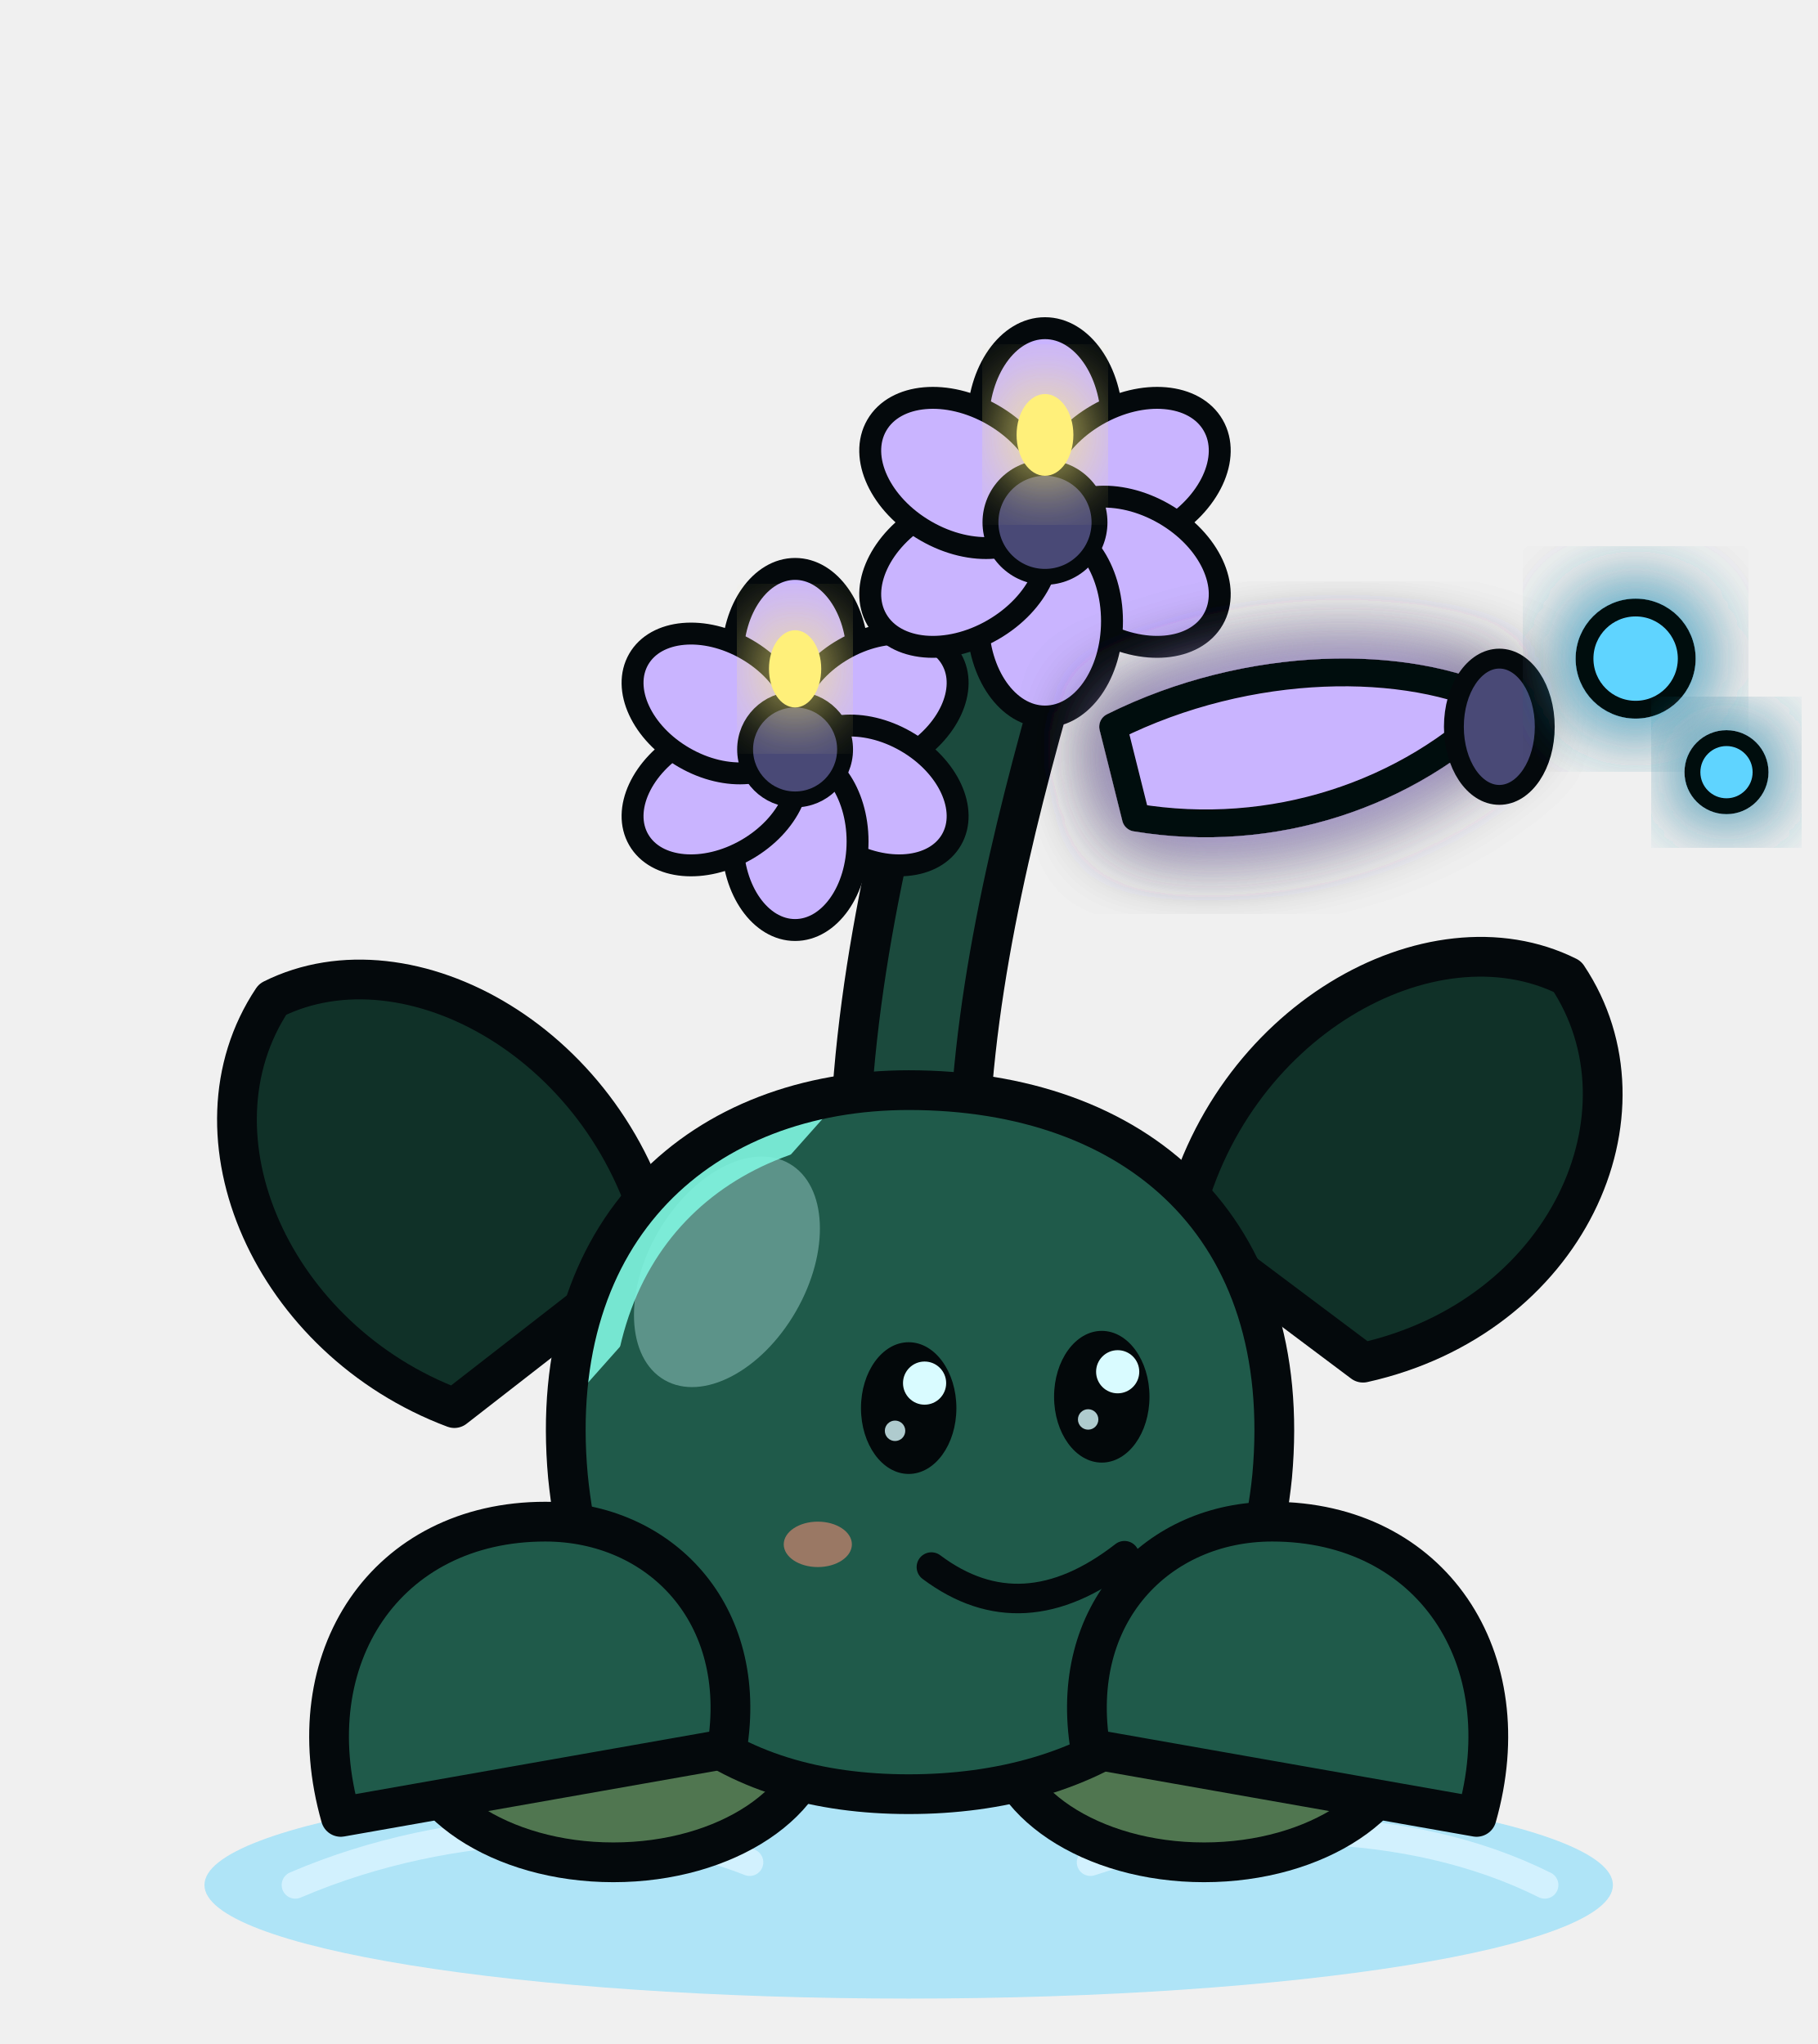
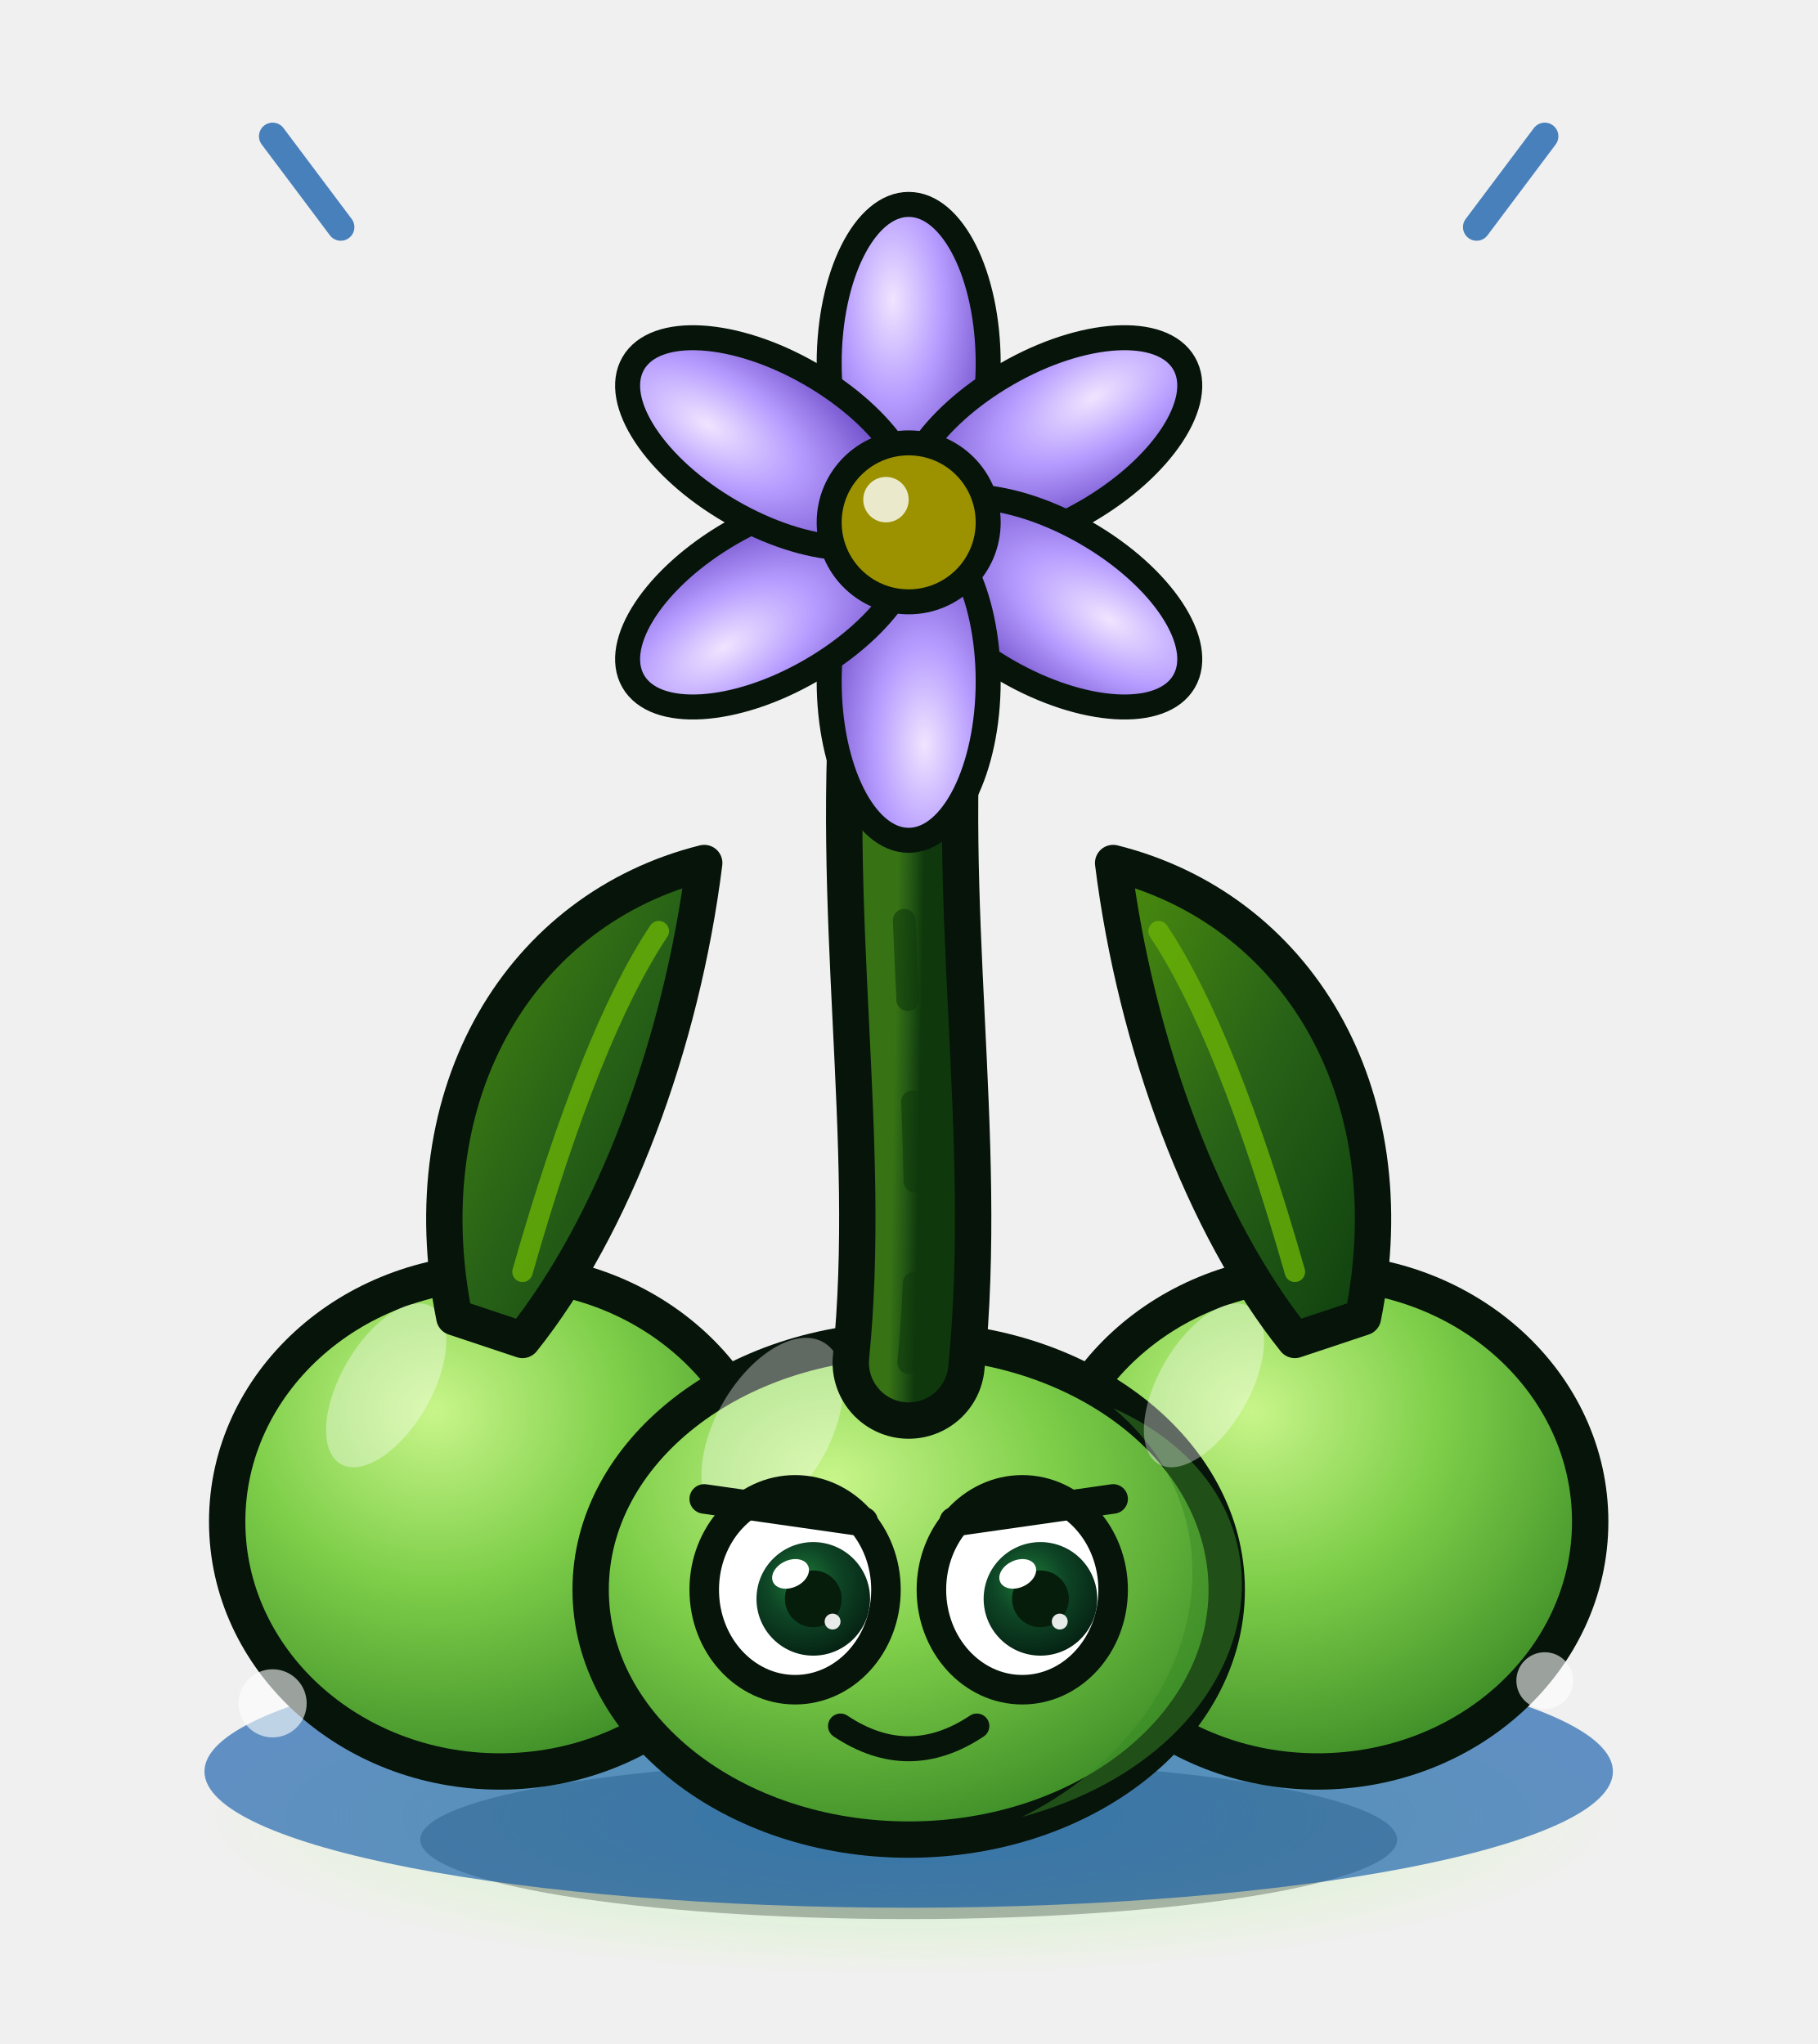
<svg xmlns="http://www.w3.org/2000/svg" viewBox="0 0 160 180" width="160" height="180">
  <defs>
-     <filter id="soft" x="-30%" y="-30%" width="160%" height="160%">
-       <feGaussianBlur stdDeviation="3.2" />
-     </filter>
-     <filter id="glow" x="-60%" y="-60%" width="220%" height="220%">
-       <feGaussianBlur stdDeviation="3.4" result="b" />
+     <radialGradient id="gChao" cx="50%" cy="50%" r="50%">
+       <stop offset="0" stop-color="#7fe0ff" stop-opacity="0.55" />
+       <stop offset="1" stop-color="#b8ff5a" stop-opacity="0" />
+     </radialGradient>
+     <filter id="glow" x="-50%" y="-50%" width="200%" height="200%">
+       <feGaussianBlur stdDeviation="3" result="b" />
      <feMerge>
-         <feMergeNode in="b" />
        <feMergeNode in="b" />
        <feMergeNode in="SourceGraphic" />
      </feMerge>
    </filter>
-     <clipPath id="cRim">
-       <polygon points="0,0 160,0 0,180" />
-     </clipPath>
+     <radialGradient id="gV" cx="38%" cy="28%" r="76%">
+       <stop offset="0" stop-color="#64a105" />
+       <stop offset="0.45" stop-color="#377215" />
+       <stop offset="1" stop-color="#144810" />
+     </radialGradient>
+     <radialGradient id="gE" cx="40%" cy="30%" r="75%">
+       <stop offset="0" stop-color="#3c7d15" />
+       <stop offset="0.45" stop-color="#235815" />
+       <stop offset="1" stop-color="#0f380c" />
+     </radialGradient>
+     <linearGradient id="gF" x1="0" y1="0" x2="1" y2="1">
+       <stop offset="0" stop-color="#4c8e0d" />
+       <stop offset="0.5" stop-color="#286217" />
+       <stop offset="1" stop-color="#0d3e0e" />
+     </linearGradient>
+     <linearGradient id="gC" x1="0" y1="0" x2="1" y2="1">
+       <stop offset="0" stop-color="#377215" />
+       <stop offset="0.5" stop-color="#235815" />
+       <stop offset="1" stop-color="#0f380c" />
+     </linearGradient>
+     <radialGradient id="gIris" cx="40%" cy="35%" r="70%">
+       <stop offset="0" stop-color="#1e7b37" />
+       <stop offset="0.45" stop-color="#0e4626" />
+       <stop offset="1" stop-color="#052012" />
+     </radialGradient>
+     <radialGradient id="gB" cx="38%" cy="28%" r="76%">
+       <stop offset="0" stop-color="#c8f58a" />
+       <stop offset="0.45" stop-color="#7fcf4a" />
+       <stop offset="1" stop-color="#3a8a26" />
+     </radialGradient>
+     <radialGradient id="gLl" cx="40%" cy="30%" r="70%">
+       <stop offset="0" stop-color="#f0e4ff" />
+       <stop offset="0.45" stop-color="#b69cff" />
+       <stop offset="1" stop-color="#6a48c4" />
+     </radialGradient>
  </defs>
-   <ellipse cx="80" cy="166" rx="62" ry="10" fill="#5fd4ff" opacity="0.45" />
-   <path d="M26,166 C40,160 56,160 66,164 M96,164 C108,160 124,160 136,166" fill="none" stroke="#d6f3ff" stroke-width="2.4" stroke-linecap="round" opacity="0.9" />
-   <path d="M40,124 C24,118 16,100 24,88 C36,82 54,92 58,110 Z" fill="#103128" stroke="#04090c" stroke-width="3.50" stroke-linejoin="round" />
-   <path d="M120,120 C138,116 146,98 138,86 C126,80 108,90 104,108 Z" fill="#103128" stroke="#04090c" stroke-width="3.50" stroke-linejoin="round" />
-   <path d="M80,104 C80,88 84,72 88,58" fill="none" stroke="#04090c" stroke-width="14.0" stroke-linecap="round" stroke-linejoin="round" />
-   <path d="M80,104 C80,88 84,72 88,58" fill="none" stroke="#1b4a3d" stroke-width="7" stroke-linecap="round" stroke-linejoin="round" />
-   <ellipse cx="70" cy="57.9" rx="5.5" ry="7.8" transform="rotate(0 70 66)" fill="#c9b4ff" stroke="#04090c" stroke-width="1.93" stroke-linejoin="round" />
-   <ellipse cx="70" cy="57.9" rx="5.5" ry="7.8" transform="rotate(60 70 66)" fill="#c9b4ff" stroke="#04090c" stroke-width="1.93" stroke-linejoin="round" />
-   <ellipse cx="70" cy="57.9" rx="5.5" ry="7.8" transform="rotate(120 70 66)" fill="#c9b4ff" stroke="#04090c" stroke-width="1.93" stroke-linejoin="round" />
-   <ellipse cx="70" cy="57.9" rx="5.5" ry="7.8" transform="rotate(180 70 66)" fill="#c9b4ff" stroke="#04090c" stroke-width="1.93" stroke-linejoin="round" />
-   <ellipse cx="70" cy="57.9" rx="5.5" ry="7.8" transform="rotate(240 70 66)" fill="#c9b4ff" stroke="#04090c" stroke-width="1.93" stroke-linejoin="round" />
-   <ellipse cx="70" cy="57.9" rx="5.5" ry="7.8" transform="rotate(300 70 66)" fill="#c9b4ff" stroke="#04090c" stroke-width="1.93" stroke-linejoin="round" />
-   <circle cx="70" cy="66" r="4.4" fill="#494976" stroke="#04090c" stroke-width="1.40" stroke-linejoin="round" />
-   <ellipse cx="70" cy="58.9" rx="2.3" ry="3.4" fill="#fff07a" filter="url(#glow)" />
-   <ellipse cx="92" cy="37.3" rx="5.9" ry="8.4" transform="rotate(0 92 46)" fill="#c9b4ff" stroke="#04090c" stroke-width="1.93" stroke-linejoin="round" />
-   <ellipse cx="92" cy="37.3" rx="5.9" ry="8.4" transform="rotate(60 92 46)" fill="#c9b4ff" stroke="#04090c" stroke-width="1.93" stroke-linejoin="round" />
-   <ellipse cx="92" cy="37.3" rx="5.9" ry="8.4" transform="rotate(120 92 46)" fill="#c9b4ff" stroke="#04090c" stroke-width="1.93" stroke-linejoin="round" />
-   <ellipse cx="92" cy="37.3" rx="5.9" ry="8.4" transform="rotate(180 92 46)" fill="#c9b4ff" stroke="#04090c" stroke-width="1.93" stroke-linejoin="round" />
-   <ellipse cx="92" cy="37.3" rx="5.9" ry="8.4" transform="rotate(240 92 46)" fill="#c9b4ff" stroke="#04090c" stroke-width="1.93" stroke-linejoin="round" />
-   <ellipse cx="92" cy="37.3" rx="5.9" ry="8.4" transform="rotate(300 92 46)" fill="#c9b4ff" stroke="#04090c" stroke-width="1.93" stroke-linejoin="round" />
-   <circle cx="92" cy="46" r="4.8" fill="#494976" stroke="#04090c" stroke-width="1.40" stroke-linejoin="round" />
-   <ellipse cx="92" cy="38.3" rx="2.5" ry="3.6" fill="#fff07a" filter="url(#glow)" />
-   <path d="M98,64 C110,58 124,58 132,62 C124,70 112,74 100,72 Z" fill="#c9b4ff" stroke="#04090c" stroke-width="2.45" stroke-linejoin="round" filter="url(#glow)" />
-   <ellipse cx="132" cy="64" rx="4" ry="6" fill="#494976" stroke="#04090c" stroke-width="1.75" stroke-linejoin="round" />
-   <circle cx="144" cy="58" r="4.5" fill="#5fd4ff" stroke="#04090c" stroke-width="1.57" stroke-linejoin="round" filter="url(#glow)" />
-   <circle cx="152" cy="68" r="3" fill="#5fd4ff" stroke="#04090c" stroke-width="1.40" stroke-linejoin="round" filter="url(#glow)" />
-   <ellipse cx="54" cy="152" rx="18" ry="12" fill="#507650" stroke="#04090c" stroke-width="3.50" stroke-linejoin="round" />
-   <ellipse cx="106" cy="152" rx="18" ry="12" fill="#507650" stroke="#04090c" stroke-width="3.50" stroke-linejoin="round" />
-   <ellipse cx="50" cy="148" rx="6" ry="3" fill="#ffffff" opacity="0.35" />
-   <ellipse cx="102" cy="148" rx="6" ry="3" fill="#ffffff" opacity="0.35" />
-   <clipPath id="cBulb">
-     <path d="M50,130 C48,108 62,96 80,96 C100,96 114,108 112,130 C110,150 96,158 80,158 C64,158 52,150 50,130 Z" />
-   </clipPath>
-   <path d="M50,130 C48,108 62,96 80,96 C100,96 114,108 112,130 C110,150 96,158 80,158 C64,158 52,150 50,130 Z" fill="#1f5a4a" />
-   <g clip-path="url(#cBulb)">
-     <path d="M100,92 C116,112 114,146 96,162 L130,162 L130,92 Z" fill="#103128" />
-     <ellipse cx="64" cy="112" rx="7" ry="11" transform="rotate(30 64 112)" fill="#cffcff" opacity="0.35" />
+   <ellipse cx="80" cy="160" rx="62" ry="14" fill="url(#gChao)" />
+   <ellipse cx="80" cy="162" rx="43" ry="7" fill="#06140a" opacity="0.28" />
+   <ellipse cx="80" cy="156" rx="62" ry="12" fill="#0050a5" opacity="0.6" />
+   <ellipse cx="44" cy="134" rx="24" ry="22" fill="url(#gB)" stroke="#06140a" stroke-width="3.2" stroke-linejoin="round" />
+   <ellipse cx="116" cy="134" rx="24" ry="22" fill="url(#gB)" stroke="#06140a" stroke-width="3.2" stroke-linejoin="round" />
+   <ellipse cx="80" cy="140" rx="28" ry="22" fill="url(#gB)" stroke="#06140a" stroke-width="3.2" stroke-linejoin="round" />
+   <path d="M98,124 C110,134 106,152 90,160 C112,154 116,132 98,124 Z" fill="#3a8a26" opacity="0.5" />
+   <ellipse cx="34" cy="122" rx="4" ry="8" transform="rotate(30 34 122)" fill="#ffffff" opacity="0.36" />
+   <ellipse cx="68" cy="126" rx="5" ry="9" transform="rotate(30 68 126)" fill="#ffffff" opacity="0.36" />
+   <ellipse cx="106" cy="122" rx="4" ry="8" transform="rotate(30 106 122)" fill="#ffffff" opacity="0.36" />
+   <path d="M40,116 C36,96 46,80 62,76 C60,92 54,108 46,118 Z" fill="url(#gF)" stroke="#06140a" stroke-width="3.2" stroke-linejoin="round" />
+   <path d="M46,112 C50,98 54,88 58,82" fill="none" stroke="#69b206" stroke-width="1.8" stroke-linecap="round" opacity="0.8" />
+   <path d="M120,116 C124,96 114,80 98,76 C100,92 106,108 114,118 Z" fill="url(#gF)" stroke="#06140a" stroke-width="3.2" stroke-linejoin="round" />
+   <path d="M114,112 C110,98 106,88 102,82" fill="none" stroke="#69b206" stroke-width="1.8" stroke-linecap="round" opacity="0.8" />
+   <path d="M80,120 C82,100 78,80 80,58" fill="none" stroke="#06140a" stroke-width="13.4" stroke-linecap="round" stroke-linejoin="round" />
+   <path d="M80,120 C82,100 78,80 80,58" fill="none" stroke="url(#gC)" stroke-width="7" stroke-linecap="round" stroke-linejoin="round" />
+   <path d="M80,120 C82,100 78,80 80,58" fill="none" stroke="#0f380c" stroke-width="2" stroke-linecap="round" stroke-dasharray="7 9" opacity="0.6" />
+   <g transform="translate(80 46)">
+     <ellipse cx="0" cy="-14" rx="7" ry="14" fill="url(#gLl)" stroke="#06140a" stroke-width="2.2" stroke-linejoin="round" transform="rotate(0)" />
+     <ellipse cx="0" cy="-14" rx="7" ry="14" fill="url(#gLl)" stroke="#06140a" stroke-width="2.2" stroke-linejoin="round" transform="rotate(60)" />
+     <ellipse cx="0" cy="-14" rx="7" ry="14" fill="url(#gLl)" stroke="#06140a" stroke-width="2.2" stroke-linejoin="round" transform="rotate(120)" />
+     <ellipse cx="0" cy="-14" rx="7" ry="14" fill="url(#gLl)" stroke="#06140a" stroke-width="2.2" stroke-linejoin="round" transform="rotate(180)" />
+     <ellipse cx="0" cy="-14" rx="7" ry="14" fill="url(#gLl)" stroke="#06140a" stroke-width="2.2" stroke-linejoin="round" transform="rotate(240)" />
+     <ellipse cx="0" cy="-14" rx="7" ry="14" fill="url(#gLl)" stroke="#06140a" stroke-width="2.2" stroke-linejoin="round" transform="rotate(300)" />
+     <circle cx="0" cy="0" r="7" fill="#9c9200" stroke="#06140a" stroke-width="2.2" stroke-linejoin="round" />
+     <circle cx="-2" cy="-2" r="2" fill="#fff" opacity="0.8" />
  </g>
-   <g clip-path="url(#cBulb)">
-     <g clip-path="url(#cRim)">
-       <path d="M50,130 C48,108 62,96 80,96 C100,96 114,108 112,130 C110,150 96,158 80,158 C64,158 52,150 50,130 Z" fill="none" stroke="#7ff5e0" stroke-width="8" opacity="0.9" />
-     </g>
-   </g>
-   <path d="M50,130 C48,108 62,96 80,96 C100,96 114,108 112,130 C110,150 96,158 80,158 C64,158 52,150 50,130 Z" fill="none" stroke="#04090c" stroke-width="3.5" stroke-linejoin="round" />
-   <path d="M30,160 C26,146 34,134 48,134 C58,134 66,142 64,154 Z" fill="#1f5a4a" stroke="#04090c" stroke-width="3.50" stroke-linejoin="round" />
-   <path d="M130,160 C134,146 126,134 112,134 C102,134 94,142 96,154 Z" fill="#1f5a4a" stroke="#04090c" stroke-width="3.50" stroke-linejoin="round" />
-   <ellipse cx="80" cy="124" rx="4.2" ry="5.8" fill="#03080a" />
-   <circle cx="81.4" cy="121.8" r="1.9" fill="#d9fbff" />
-   <circle cx="78.8" cy="126" r="0.9" fill="#d9fbff" opacity="0.8" />
-   <ellipse cx="97" cy="123" rx="4.2" ry="5.8" fill="#03080a" />
-   <circle cx="98.4" cy="120.8" r="1.9" fill="#d9fbff" />
-   <circle cx="95.8" cy="125" r="0.9" fill="#d9fbff" opacity="0.8" />
-   <path d="M82,138 Q90,144 99,137" fill="none" stroke="#04090c" stroke-width="2.6" stroke-linecap="round" />
-   <ellipse cx="72" cy="136" rx="3" ry="2" fill="#ff8f7a" opacity="0.55" />
+   <path d="M30,20 L24,12 M130,20 L136,12" stroke="#0050a5" stroke-width="2.4" stroke-linecap="round" opacity="0.7" />
+   <ellipse cx="70" cy="140" rx="8" ry="8.8" fill="#ffffff" stroke="#06140a" stroke-width="2.6" />
+   <circle cx="71.6" cy="140.8" r="5.0" fill="url(#gIris)" />
+   <circle cx="71.6" cy="140.8" r="2.5" fill="#061d0c" />
+   <ellipse cx="69.6" cy="138.6" rx="1.7" ry="1.2" transform="rotate(-25 69.6 138.6)" fill="#fff" />
+   <circle cx="73.3" cy="142.8" r="0.7" fill="#fff" opacity="0.9" />
+   <ellipse cx="90" cy="140" rx="8" ry="8.8" fill="#ffffff" stroke="#06140a" stroke-width="2.6" />
+   <circle cx="91.6" cy="140.8" r="5.0" fill="url(#gIris)" />
+   <circle cx="91.6" cy="140.8" r="2.5" fill="#061d0c" />
+   <ellipse cx="89.6" cy="138.6" rx="1.7" ry="1.2" transform="rotate(-25 89.6 138.6)" fill="#fff" />
+   <circle cx="93.3" cy="142.8" r="0.7" fill="#fff" opacity="0.9" />
+   <path d="M62,132 L76,134 M98,132 L84,134" stroke="#06140a" stroke-width="2.6" stroke-linecap="round" />
+   <path d="M74,152 Q80,156 86,152" fill="none" stroke="#06140a" stroke-width="2.2" stroke-linecap="round" />
+   <circle cx="24" cy="150" r="3" fill="#fff" opacity="0.6" />
+   <circle cx="136" cy="148" r="2.5" fill="#fff" opacity="0.6" />
</svg>
